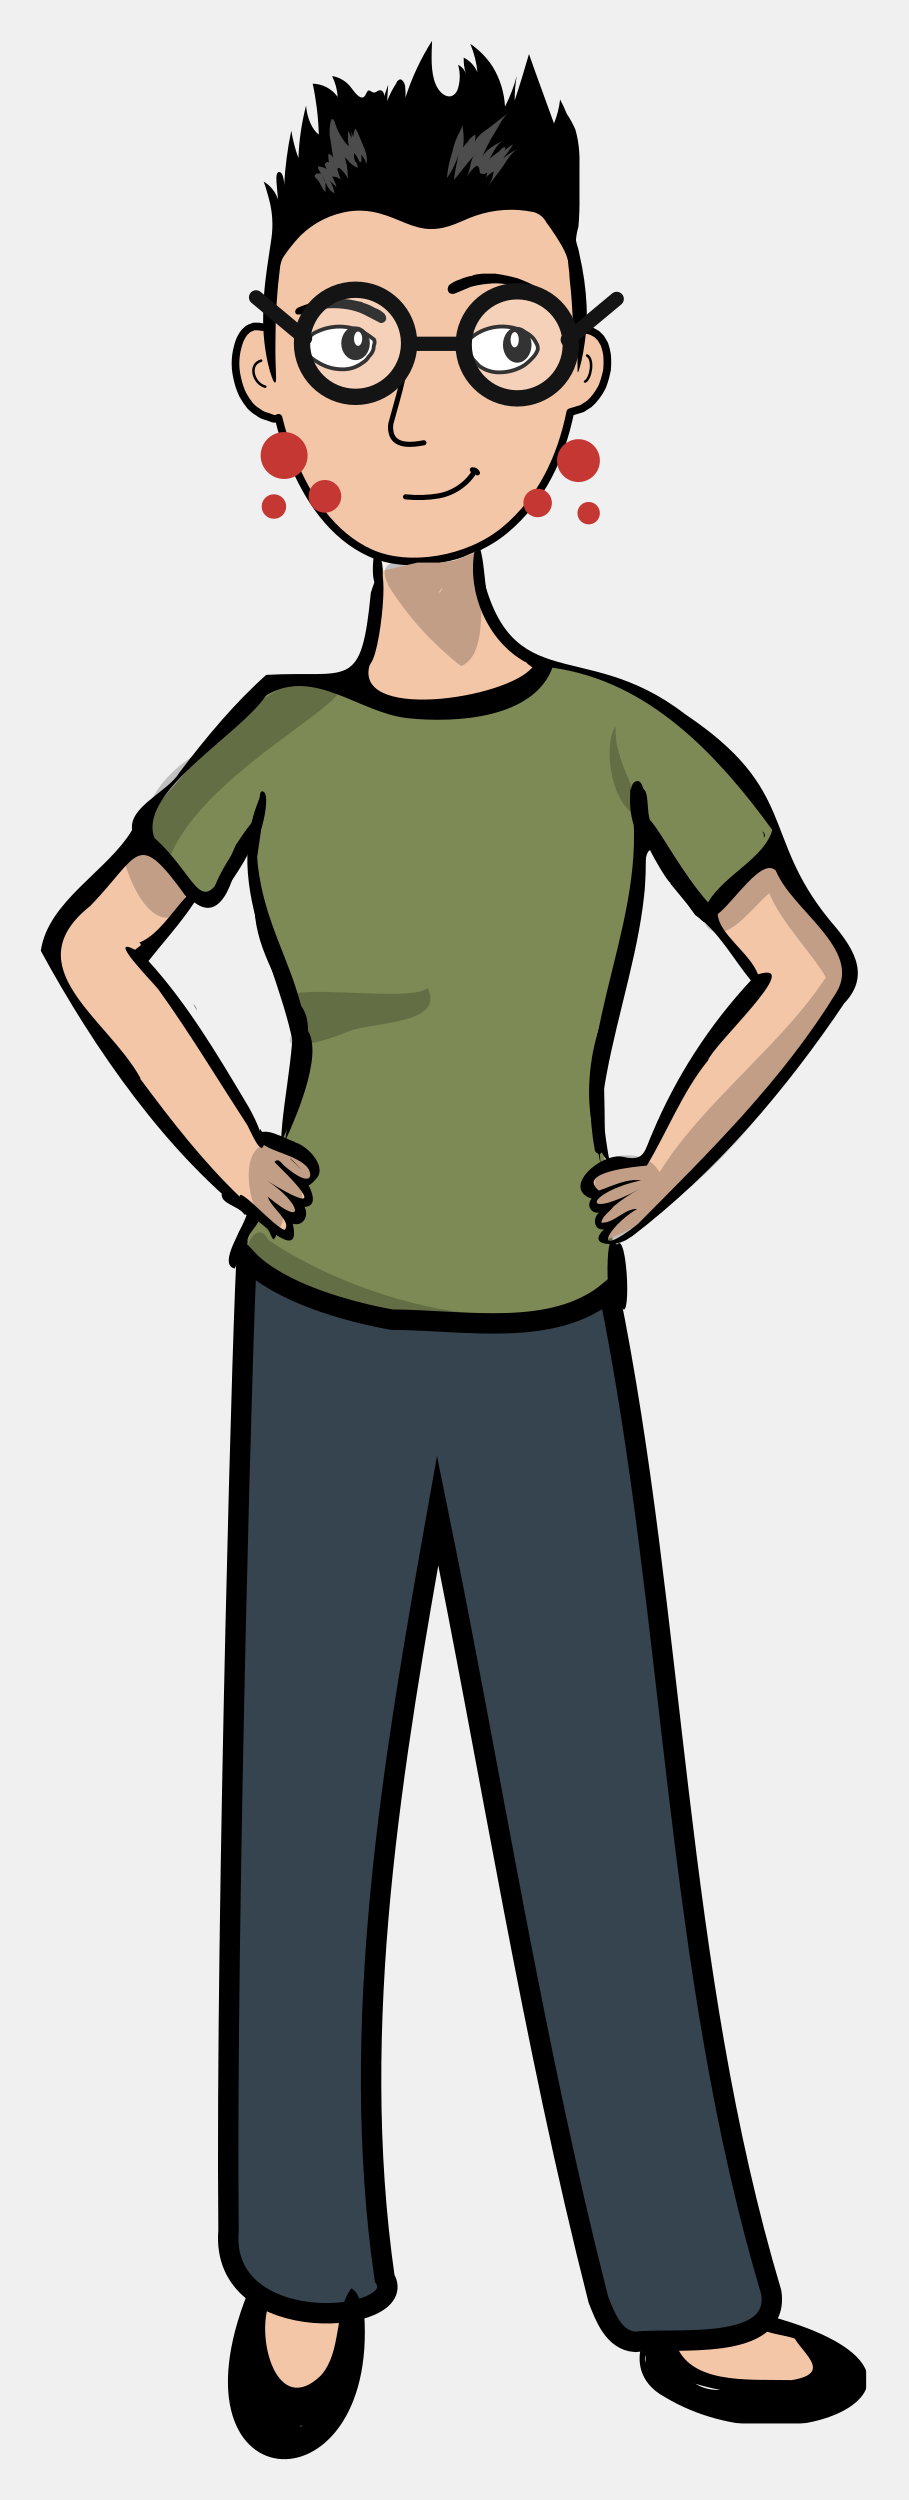
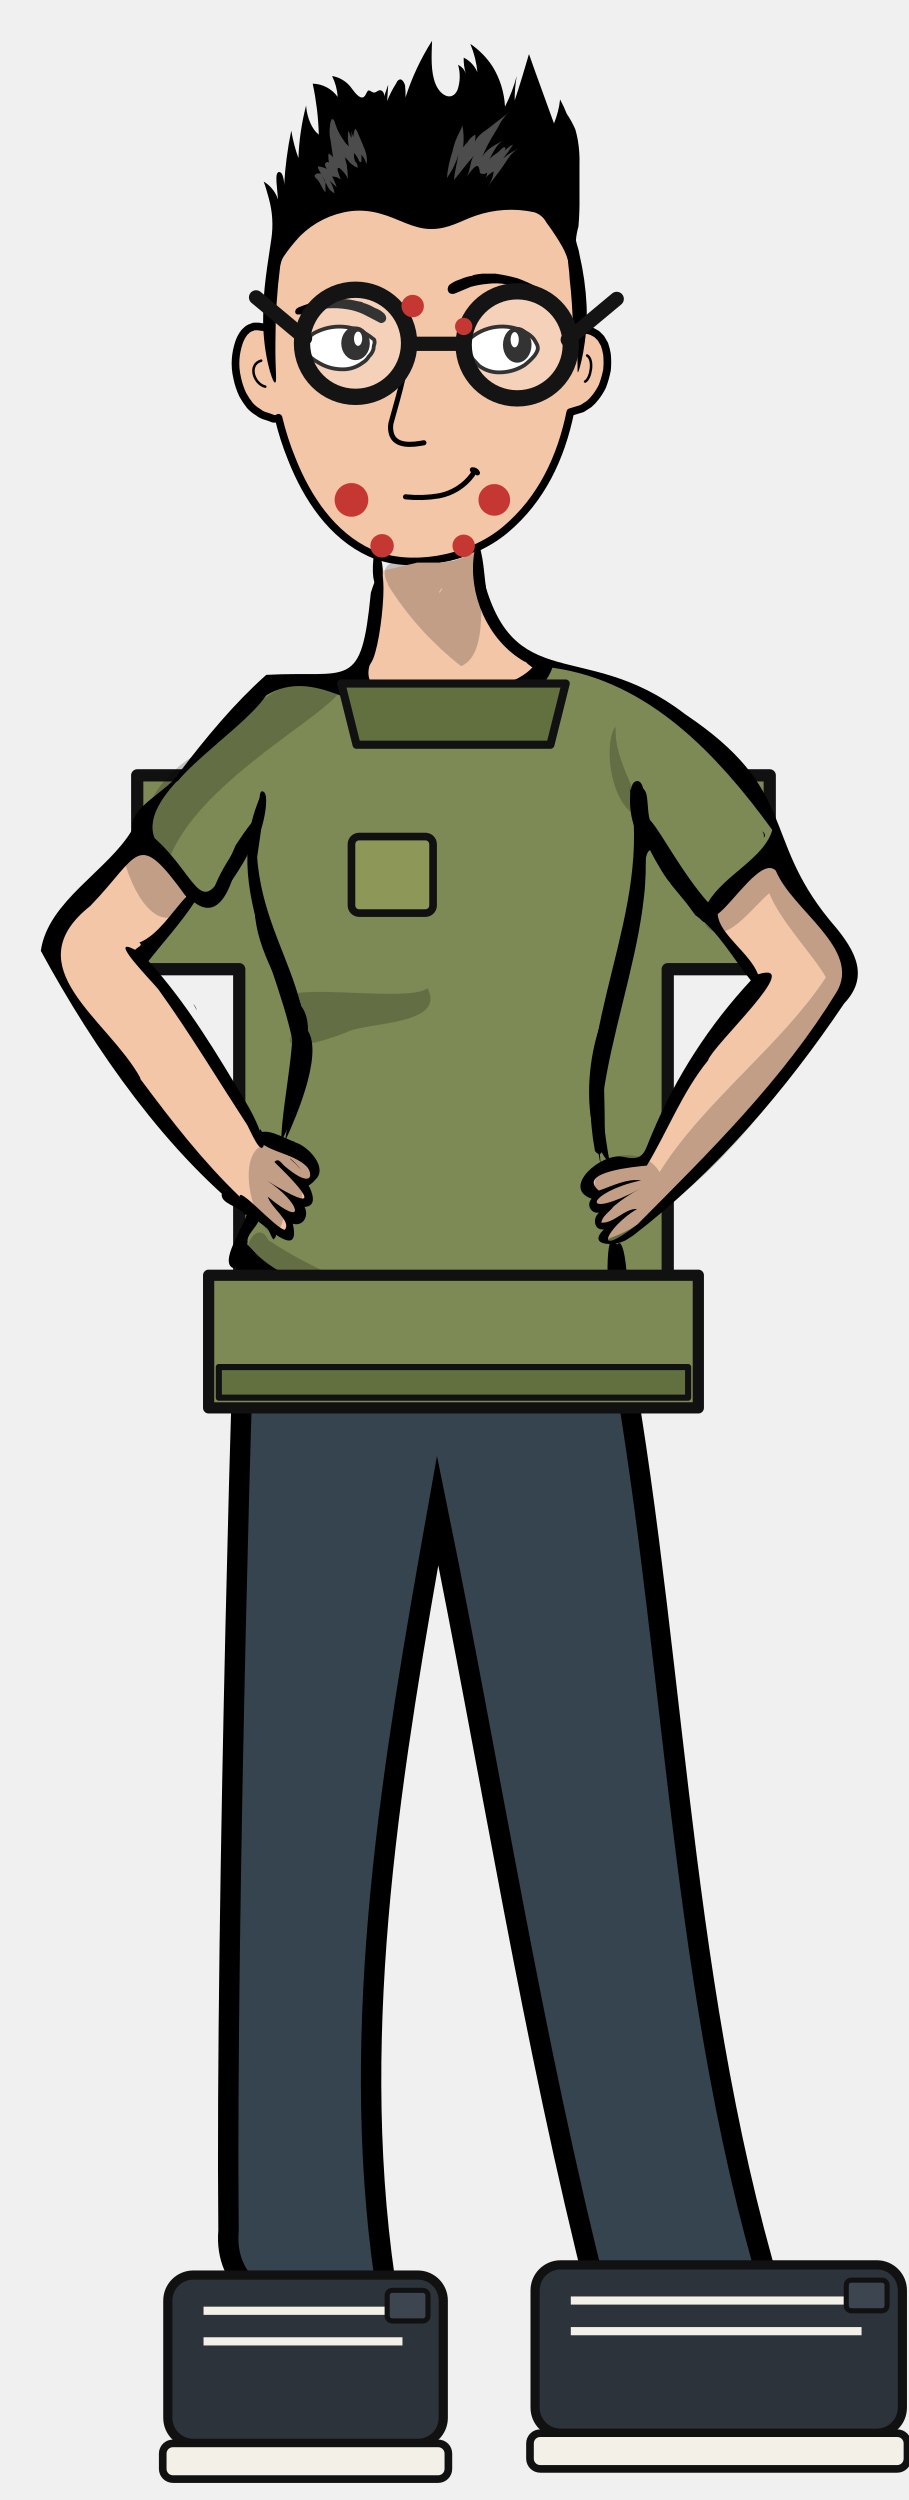
<svg xmlns="http://www.w3.org/2000/svg" width="178.1" height="490.1" viewBox="167.1 50 178.1 490.1">
+   <path fill="#7d8a55" stroke="#111" stroke-linejoin="round" stroke-width="2.4" d="M214 190h84v12h20v38h-20v82h-84v-82h-20v-38h20Z" />
  <svg width="500" height="600" preserveAspectRatio="xMidYMin slice" style="overflow:visible" viewBox="0 0 500 600">
    <svg width="500" height="600" style="overflow:visible">
      <svg width="500" height="600" preserveAspectRatio="xMidYMin slice" style="overflow:visible" viewBox="0 0 500 600">
        <svg viewBox="0 0 500 600">
          <path fill="#f3c6a8" stroke="#000" stroke-linecap="round" stroke-linejoin="round" stroke-width="1.5" d="M286.1 119.5a11.7 11.7 0 0 0-.5-2l-.7-1.2-.8-.8-.9-.5a3.5 3.5 0 0 0-1.1-.3h-1.9c-.1-3.5-.3-6.9-.7-10.3a16 16 0 0 0-.2-2.2c-.5-6.1-1.6-12.5-5.9-17.1s-11.7-4.9-17.7-5-13.5 0-19.8 2.4a22.2 22.2 0 0 0-9.5 6.5c-2.6 3.2-3.8 7.1-4.7 11a64 64 0 0 0-2 14.4l-.2-.2h-.4l-1.4-.2h-.8l-.8.3a1.8 1.8 0 0 0-.7.5 2.7 2.7 0 0 0-.7.8 6.7 6.7 0 0 0-.8 1.7 13.3 13.3 0 0 0-.6 3 12.2 12.2 0 0 0 .3 3.8 14.2 14.2 0 0 0 1.1 3.3 15.3 15.3 0 0 0 1.4 2.1 6.5 6.5 0 0 0 1.6 1.3 4 4 0 0 0 1.6.8l.6.2.8.3h.8l.2-.2a55 55 0 0 0 2.6 8.1c3 7.6 7.9 15 15.4 18.4s19.2 1.5 26.4-4.5 11-14.3 12.8-23.1l2.3-.7 1.4-.9a8.6 8.6 0 0 0 1.3-1.4 12 12 0 0 0 1.3-2.1 19 19 0 0 0 .9-3.2 16 16 0 0 0 0-3" />
          <path fill="none" stroke="#000" stroke-linecap="round" stroke-linejoin="round" stroke-width=".5" d="M218.3 120.7c-2.7.8-1.4 4.6.8 5.1m63.1-6.1c1.4.8.7 4.6-.4 5.1" />
          <path d="M282.1 109.9a56 56 0 0 0-1.4-10c-.1-.9-.5-1.8-.7-2.8a14 14 0 0 1 .5-2.7 57 57 0 0 0 .2-5.9v-6.3a24 24 0 0 0-.3-4.6 23 23 0 0 0-.5-2.2 18.7 18.7 0 0 0-1.7-3.1 24 24 0 0 0-1.3-2.8 17.1 17.1 0 0 1-1.2 4.7c-1.6-4.5-3.3-9-4.9-13.6-.9 3.1-1.8 6.1-2.8 9.1a26 26 0 0 1 .4-4.8 30 30 0 0 1-2.3 6 16.7 16.7 0 0 0-2.4-7.8 15.8 15.8 0 0 0-4.4-4.5 19.2 19.2 0 0 1 1.4 5.6 5.5 5.5 0 0 0-2.7-2.9 10.6 10.6 0 0 0 .4 3.1 2.9 2.9 0 0 0-1.5-1.7 8.2 8.2 0 0 1-.1 4.9c-1 2.3-3.3 1.3-4.3-1.1s-.8-5.6-.7-8.5a47.5 47.5 0 0 0-5.2 11.1 18.5 18.5 0 0 0-.1-2.4c-.2-.7-.7-1.3-1.1-1.1a1.1 1.1 0 0 0-.6.7 19.2 19.2 0 0 0-1.8 3.5c.1-1 .1-2.1.2-3.2l-.8 2.3c.1-.7-.4-1.3-.9-1.2s-.8.6-1.3.4-.6-.5-1-.3a7 7 0 0 0-.5.9c-.7 1.1-1.8-.2-2.6-1.3a5.9 5.9 0 0 0-3.9-2.5 10.8 10.8 0 0 1 1.1 4.1 6.2 6.2 0 0 0-4.9-2.6 54.7 54.7 0 0 1 1.2 10c-1.3-1-2.3-3.2-2.5-5.7a48.2 48.2 0 0 0-1.5 10.3 30.5 30.5 0 0 1-1.4-5.4 73 73 0 0 0-1.4 10.7 5.4 5.4 0 0 0-.3-1.9c-.2-.6-.7-.9-1-.5s-.2 1.2-.2 1.8l.3 3.4a6.4 6.4 0 0 0-2.8-3.5c.4 1.1.7 2.2 1 3.3a19.1 19.1 0 0 1 .5 7.9c-1.4 9.1-1.5 10.7-1.6 14.9-.2 7.2 1.8 13.4 2.3 13.3s0-2.1.1-8.3a113 113 0 0 1 .9-14.3 4.8 4.8 0 0 1 .7-2.1 33 33 0 0 1 3.2-4 17.3 17.3 0 0 1 9.9-4.9 14.7 14.7 0 0 1 5.9.5c3.4.9 6.4 3 9.9 3s5.8-1.6 8.7-2.6a21.4 21.4 0 0 1 11.5-.7 4 4 0 0 1 2.4 2 48 48 0 0 1 3.1 4.7c2.7 4.8 2.2 11.3 2.7 16.8s.2 7.9.4 7.9 2-6.2 1.7-13.1" />
          <path fill="#fff" d="m257.9 78.9.7-1v.5c0-.7 1.1-1.8 1.7-2a5.5 5.5 0 0 1-.2 1.8c.2-1.3 1.7-2.3 2.7-3l4.1-3.2c-.3 0-1.4 1.6-1.6 1.9a23 23 0 0 1-1.2 2.1 30.6 30.6 0 0 0-2.6 5.1c.7-1.8 2.8-2.8 4.4-3.6-1.6.8-2.1 2.5-3 3.9.4-.7 1.5-1.2 2.1-1.8s.9-.9 1.1-.7 0 .6-.2.8a5.9 5.9 0 0 1 1.8-1.4 28 28 0 0 1-2 2.8 12.7 12.7 0 0 1 3.1-2c-1.4.7-2.1 2-2.9 3.2s-2.2 2.9-3.2 4.4a6.9 6.9 0 0 0 1.2-3.1 4.4 4.4 0 0 0-1.5 1.2 4.4 4.4 0 0 0 .2-1 1 1 0 0 1-.9.3c-.7-.1-.5-.3-.6-.8s-.3-1.2-1.1-.4-1.1 1.4-1.7 2.1c1.1-1.1.8-3.4 1.8-4.6-1.4 1.6-2.7 3.3-4 4.9a15 15 0 0 1 .3-2.1l.6-3a14.7 14.7 0 0 1-2.3 4.7 23 23 0 0 1 1.1-5.2 13 13 0 0 1 .9-2.8c.2-.6 1.1-1.9 1-2.5a13.7 13.7 0 0 1 .2 4.5m-28 4.8c.1 0 .2.2.2.3h-.8c-.3.1-.6.3-.5.6l.2.3c.9.7 1.1 2 1.9 2.8v-2a4.7 4.7 0 0 0-.5-1 7.5 7.5 0 0 0-.7-1.2.8.8 0 0 0-.2-.4c-.1-.2-.1-.4.1-.5l.8.2.8.3a1.5 1.5 0 0 1-.4-.9c.1-.4.6-.6.8-.3a5.5 5.5 0 0 1-.1-1.8 1.8 1.8 0 0 1 .9.8l-.5-3.4a7.7 7.7 0 0 1-.2-1.5 6.6 6.6 0 0 1 .1-1.4 1.3 1.3 0 0 1 .1-.6 2.1 2.1 0 0 1 .2-.6c.4-.3.7.7.7.8a12.3 12.3 0 0 0 1.2 2.6l.8 1.2.4.4.3.3a8.1 8.1 0 0 1-.1-3.1c.2.4.3.8.5 1.3s.1-.8.1-1.2a4.2 4.2 0 0 0 .4 1.2 3 3 0 0 1 .2-1.3c0-.1.1-.3.2-.3s.2.3.3.4l1.1 2.6c.5 1.2 1.1 2.6.7 3.9a3.5 3.5 0 0 0-1-1.9 3.8 3.8 0 0 1 0 1.5.5.5 0 0 1-.4-.2 4.4 4.4 0 0 0-1-1.6v.9c.1.2.1.5.2.7a1.5 1.5 0 0 1 .5 1.3 5.6 5.6 0 0 1-1.5-1l-.6-.7-.4-.4c0 .1.1.2.1.4l.3 1.2a25 25 0 0 1 .2 2.7 5.1 5.1 0 0 0-1.6-2.1c-.2-.1-.4-.2-.4.1v.4l.6 1.7a2.7 2.7 0 0 0-1.7-.6 10.2 10.2 0 0 1 .9 2.1l-1.4-1.3a6.3 6.3 0 0 1 1 2.5 3.1 3.1 0 0 1-1.6-1.9h-.1" opacity=".3" />
        </svg>
      </svg>
    </svg>
    <svg width="500" height="600" style="overflow:visible">
      <svg width="500" height="600" preserveAspectRatio="xMidYMin slice" style="overflow:visible" viewBox="0 0 500 600">
        <svg viewBox="0 0 500 600">
          <path fill="none" stroke="#000" stroke-linecap="round" stroke-linejoin="round" d="M260.7 142.7a1 1 0 0 0-1-.6.8.8 0 0 0 .4.4 2.1 2.1 0 0 0-.4.6 10.6 10.6 0 0 1-6.5 4.1 24 24 0 0 1-6.6.2" />
          <path stroke="#000" stroke-miterlimit="10" stroke-width=".5" d="M238.2 109.6a9.4 9.4 0 0 1 2.3 1 4.6 4.6 0 0 1 1.8 1.1c.3.4.4.9 0 1.2s-.6.2-.9 0l-2.9-1.5a12 12 0 0 0-3.2-1 17 17 0 0 0-3.9-.2 20 20 0 0 0-5.5 1.2h-.5c-.3-.1-.2-.5 0-.7l.3-.2a23 23 0 0 1 3.7-1.2 16.8 16.8 0 0 1 4.4-.4 10 10 0 0 1 2.5.2l1.9.4m21.6-5.2a8.4 8.4 0 0 0-2.4.7 6.3 6.3 0 0 0-2 1 .9.9 0 0 0-.1 1.2.9.9 0 0 0 .9.1l3.1-1.3a19 19 0 0 1 3.3-.6 12.8 12.8 0 0 1 3.9.1 20.7 20.7 0 0 1 5.3 1.8h.4a.4.4 0 0 0 .1-.7l-.2-.2a28 28 0 0 0-3.6-1.6 33 33 0 0 0-4.3-.9h-2.5a12.5 12.5 0 0 0-1.9.3m-2.3 1.7h-.1" />
          <path fill="#fff" stroke="#000" stroke-linecap="round" stroke-linejoin="round" stroke-width=".75" d="M240.3 118.5a3.4 3.4 0 0 1-.9 1.4 3.4 3.4 0 0 1-1.2 1.2 6.3 6.3 0 0 1-4.1 1.3 8.9 8.9 0 0 1-4.7-1.4 6.8 6.8 0 0 1-2.1-1.7 3.3 3.3 0 0 1-.6-1 1.7 1.7 0 0 1 .1-1 3.6 3.6 0 0 1 .7-1 4.6 4.6 0 0 1 1.8-1.3 10.2 10.2 0 0 1 10.9 1.4c.2.1.3.2.3.4a1.3 1.3 0 0 1-.1.9c0 .3-.1.5-.1.8" />
          <ellipse cx="236.8" cy="117.3" rx="2.8" ry="3.3" />
          <ellipse cx="237.3" cy="116.4" fill="#fff" rx=".8" ry="1.4" />
          <path fill="#fff" stroke="#000" stroke-linecap="round" stroke-linejoin="round" stroke-width=".75" d="M259 118.8a6 6 0 0 0 .8 1.6l1.2 1.3a6.5 6.5 0 0 0 4.2 1.3 9.2 9.2 0 0 0 4.7-1.4 12 12 0 0 0 2-1.9 3.9 3.9 0 0 0 .6-1.1 1.7 1.7 0 0 0-.1-1 7.5 7.5 0 0 0-.7-1.2 5.2 5.2 0 0 0-1.7-1.3 9.6 9.6 0 0 0-11 1.5c-.1.1-.3.2-.3.4s.1.7.1 1a2.4 2.4 0 0 0 .2.8" />
          <ellipse cx="268.5" cy="117.6" rx="2.8" ry="3.5" />
          <ellipse cx="268" cy="116.6" fill="#fff" rx=".8" ry="1.5" />
          <path fill="none" stroke="#000" stroke-linecap="round" stroke-linejoin="round" d="M246.5 116.4a22.2 22.2 0 0 1-.5 8.1c-.6 2.7-1.4 5.3-2.1 7.9a4.3 4.3 0 0 0-.1 2.5c.7 2.8 4.3 2.3 6.4 1.9" />
        </svg>
      </svg>
    </svg>
    <svg width="500" height="600" style="overflow:visible">
      <svg width="500" height="600" preserveAspectRatio="xMidYMin slice" style="overflow:visible" viewBox="0 0 500 600">
        <svg viewBox="0 0 500 600">
          <defs>
            <mask id="a" width="44.95" height="22.26" x="292.31" y="503.34" maskUnits="userSpaceOnUse">
              <path fill="#fff" fill-rule="evenodd" d="M292.3 503.3h44.6v21.8h-44.6z" />
            </mask>
          </defs>
          <path fill="#7d8a55" fill-rule="evenodd" d="M274.3 180.8c18.7.6 37 18 45.5 33.5-17.5 17.6-11.5 20.3-27.2-1.3.2 11.5-2.6 27.4-7.5 37.8l-1.1 21.1c3.1 4.1 3.4 29.8 3.9 35-13.3 6.6-89.2 6.8-70.8-20.9l7.8-18.9c.3-8 2.5-22-3.6-28.7-2.7-5.9-5.2-18-4.2-24.5-3 2.1-6.8 10.7-8.3 13.9-5.1-1.3-11.4-12.5-13.9-16.5 6.9-8.1 17.4-20.1 24.7-27.9 19.6-.4 37.1 13.4 54.7-2.6" />
          <path fill="#f3c6a8" fill-rule="evenodd" d="M194.9 214c-29.2 30-18.5 20.2 1.9 53.4 6.8 7.8 17.1 21.8 27.4 24.7.1-2-.8-3.8 2-3.3-.3-2.2-.8-3.1 1.7-3.6-2.5-4.8 1.3-3 .6-7.7-1.9-2.1-7.9-4.1-10.6-4.7-4.7-9.2-16.5-26.5-23-34.6 12-14.9 12.2-9.2 0-24.2m110.7 14.6c.2 0 10.1 13.8 10.2 13.8-8.3 9-17.5 24.9-22.4 36.1l-4.6-.6c-1.9 1-7 2.3-6.4 5.3 1.7.6 1.1 2.7.9 3.9 2.9.1 1.2 1.5.7 3.1 3-.6 1.2 1.5 1.1 3 17.7-4.7 39.5-37.1 49.7-52.7-18.8-26.2-10.3-29.1-29.2-12.2m-43.7-60-1.5-10.2-1.7.7-1.2.6-1.5.5-2.7.4h-4.4l-7.3 1.7c.1 6.1-2.7 17.2-5.9 22.5 4.6 3.9 19.2 3.2 24.7 3.1l13.9-6c-4.3-2.3-10.2-8.9-12.4-13.3m-42.6 328.1c-5.2 13.2-3.3 15 2.1 27.2 12.7-2 16.4-13.4 16.7-24.7Zm76.8 10.1c15.7-1.4 20.9-8.1 32.9 6.6l-3.7 6.2c-8.5.6-21.7-1.3-29.2-5.7Z" />
          <path d="M261.6 157v.2a5.6 5.6 0 0 1-2.8 1.6l-1.2.6-1.5.5-2.7.4H252a19.7 19.7 0 0 1-4.2-.1h-.8a6 6 0 0 1-2-.3c-2.2.6-3.3 1.8-1.8 4.7h-.1a61.6 61.6 0 0 0 14.4 16c6.3-2.7 2.9-17.7 4.1-23.6m-8.3 9.3a.4.4 0 0 0-.1-.3l.6-.8c0 .4-.4.7-.5 1.1" opacity=".2" />
          <path fill-rule="evenodd" d="M229 182.7c-8 1.1-14 7-19.1 13-9.4 3.4-20.6 15.4-10.1 24.1 6-20.5 49.1-37 29.2-37.1m-7.3 91.6c-12.2-2.3-2 26.4 1 14.5 3.1 3.5 3.9-4 3.6-6 4.8-2.4-.6-8.8-4.6-8.5" opacity=".2" />
          <path fill-rule="evenodd" d="M285.5 305.3c-20.7 7-48.2-.5-65.8-12.2-2-4.1-5.3 1.3-3.6 3.7 2.4 5.6 6.9 9 12.1 12.1l-.4-.3c13.8 8.4 46.1 16 55.7 2.1 1.1-.7 1.7-2.7 3.4-1.4 1.7-.5.4-4.6-1.4-4m-91.8-93.5c-.8 2.1-2.9 3.2-2.6 5.8 6.3 23.1 19.9 8.5 6.8-1.7-2.4-.3-1.8-6-4.2-4.1m126 9.1c0-2-.7-3.8-2.4-2.8-3.8 2.1-7.3 10.9-11 9.3-1.5.5-1.4 3.1-.7 4.2 3.5 4.1 8.7-3.4 12.3-6.5 2.3 5.7 8.8 12.3 11.1 16.5-8.6 13.2-24.3 24.7-32.6 38.2-1.3-2.4-4.3-3.9-8.5-3.1-7.7 3.8-3.1 11.9-1.2 17.1 2.6 2.5 2.3-3.6 5-2.3a11.2 11.2 0 0 0 4.2-3.8c15.2-10.1 27.5-28.6 38.4-43.5 1.4-8.7-7.9-17.7-14.6-23.3m-68.8 22.8c-4.1 3.7-40.2-3.8-24.1 6.4-8.7 8 4.5 3.9 8.6 2.1s19.3-1.3 15.5-8.5m36.3-50.2c-1.8 5.2.5 15.9 5.9 16.8-1.1-5.4-5.7-11.6-5.3-17.8a2.1 2.1 0 0 0-.6 1" opacity=".2" />
          <path fill-rule="evenodd" d="M205.7 248.1a3.3 3.3 0 0 0-.7-1.3zm18.3 29.1a21 21 0 0 1 2.1 2.1 14.7 14.7 0 0 0-2.1-2.2m2.4 3" />
          <path d="M329.6 230.2c-13.3-16.4-6-25.3-28.2-40.2-20.7-16-35.5-1.6-40.7-32.1h-.2c-.6 8.6 2.8 19.1 11.5 22.1-3 6.6-35.3 11.8-32.5.6a3.3 3.3 0 0 1 .3-.6c2.4-3.2 4.1-26.9 0-13.8-1.9 19.5-4.2 15.2-20.5 16.1-6.3 5.6-11.9 12.4-17 19.1-2.2 3.8-10 6.7-9.3 11.3-4.7 8-16.5 13.9-17.9 23.7 10.5 19.3 24.8 40 42.3 53.3 0-.2 0-.3.1-.4 2 1.3 8.6 7.7 7 .6 2.1.6 3.2-1.6 2.3-3.3 2.6-.1 1.5-2.9.8-4.2 5.2-3-3.2-9.4-6.9-8.9.1-.2.1-.4.2-.5a3 3 0 0 1-2.8-1.7 4 4 0 0 1-.1.5v-.2l-.3-.8a34.5 34.5 0 0 0-2.4-4.7c-5.6-9.4-11.6-19.5-19.1-27.7 2.5-3.2 6.4-7.5 9-11.5 6 4.6 8.3-6.8 9-10.9 4.9-7 1.7 9.7 2.8 12.3.4 8.5 5.7 15.3 8.5 23 .9-9.8-8.4-17.5-8.1-27.7-1.3-5.5 5.1-22-4.1-7.9-6.9 16.8-6.7 6.8-15.9-1.4-3.5-9 16.7-20.2 21.9-28 9.4-5.6 18.2 3.5 27.8 4.5s24.6 0 28.3-9.9c18.9 2.6 32.4 17.1 43.1 31.8-1.5 5.5-9.5 8.9-12.6 14.2-10.1-11.4-15.5-30.4-12.4-1.7-.7-18.6 5-2 9.9 4.2 4.4 2.9 7.5 8.7 10.9 12.8a101.6 101.6 0 0 0-19.3 29.9c-1.6 3.5-1.4 5.7-5.7 4.7s-12.3 6.1-6.2 8.2a1.6 1.6 0 0 0 1.5 2.7c-1.4 1-1.1 3.6.9 3.3-3.6 3.5 2.8 3.4 4.8 1.8l.8-.5c16.3-12.5 30-28.5 41.5-45.6 5.5-5.8 1.5-11.3-3-16.5m-126-4.4c-2.8 3-5.5 7.5-9.2 9 .9.5-.4.9-.8 1.4-5.8-3 3.4 6.3 4.5 7.7 6.2 8.6 11.7 17.8 17.5 26.7.6 1.1 2.9 6.7 3.3 3.4 9.1.2 12.8 12.1 4 4.6-.7-.6-1.2-1.7-2-.8 6.6 6.4 9.5 10.4-1.4 3.7 6.4 4.1 8 9.7.1 3.1.6 2.2 4.8 4.9 3.3 6.5-1.9-.4-9-8.6-8.8-6.5-7.3-7-13.4-14.9-19.5-23.1v-.2c-6.3-11.5-24.9-21.7-9.8-33.7 9.8-10.1 9-15.4 18.8-1.8m127.5 18.7c-10.6 17.3-25.1 31.5-39 45.5-9.3 7.3-6 .5-.1-3-2.5-.1-4.4 2.8-7 2.7.1-1.3 1.7-2.2 2.4-3.2a27 27 0 0 1 5.3-3.5c-12.3 6.6-10.7.7.1-1.6-2.9-.4-5.6 1.1-8.3 2-4.5-3.7 7.4-4.7 9.4-4.9 3.9-6.4 7-14.5 12-20.6.8-2.9 19.3-19.8 9.8-16.9-1.6-4.2-7.7-7.9-7.9-11.8 3.1-2.3 8.7-11.3 11.4-8.5 3.2 7.8 16.9 15.4 11.9 23.8" />
          <path fill="#35444e" fill-rule="evenodd" stroke="#000" stroke-miterlimit="10" stroke-width="4" d="M318.3 499.4c-19-63.6-18.8-132.2-31.8-196.2-11 9.1-28.1 5.6-42.6 5.5-8.5-1.5-22.2-5.3-28.4-11.9-.5 1.1-4.2 129-3.6 190.5-1.8 21.6 36.1 18.2 30.6 9.3-7.2-50.1 1.6-101 10.4-150.5 10.5 51.5 18.6 104 31.5 154.7 1.3 3.3 3 8 7.2 8.3 7.7-.9 28.5 2.1 26.7-9.7Z" />
          <path fill-rule="evenodd" d="M316.6 213.1a1.1 1.1 0 0 1 .2 1.1c.5-.3.2-.9-.2-1.2ZM215.7 499.4c-17 42.5 27.1 44 22.6 2-5.5-2-2.7 17.9-8.2 22.1-9.3 14.8-17.9-4.3-15.2-14.3-1.1-2.6 5.5-11.4.8-9.8" />
          <path fill-rule="evenodd" d="M226 525.5h.5l-.5.2v-.3m-5.3-6.2 1.3 1.1c-1 .5-1.1-.3-1.3-1.1m10.3-.2h.1a17.2 17.2 0 0 1-2.6 4.6c.4-1.8.9-3.6 2.5-4.5m5-20.5c-3.5 4.5-1.8 12.4-6 17.1-8.7 8.4-12.8-7.5-10.1-14.2-.1-2.8-3-1.1-2.6 1-7.3-.7-1.6 17.9.2 21.8.9 9.7 12.4 6.3 15.3-.5s8-22.4 3.2-25.2" />
          <g mask="url(#a)">
            <path fill-rule="evenodd" d="M316.3 503.6c-3.5 4.1 5.2 3.8 7.4 5.2 31.1 15.5-26.4 19.4-30.2 3.6 3.9-11.3-6.8 1.7 3.9 7.5 26.1 15.7 64-4.8 18.9-16.3" />
          </g>
          <path fill-rule="evenodd" d="M303.4 517.3a39 39 0 0 0 4.9 1.2 8.3 8.3 0 0 1-4.9-1.2m-2.7-4.2h.1a.1.1 0 0 1-.1-.1m21.7-6.7c-1 3.4 9.7 8.7-.1 10.3h.1c-8.8-.2-21.2 1.1-23.2-8.5-6-3.6-6.9 6.4-3.8 9.8 14.7 13.6 61.3 3.8 27-11.6m-105-6.1c-3 3.1-2 8.8-2.5 12.9-3.9-1.7 1.1 16.7 3.8 14.1 2-.9 3.1-2.3 2.6-4.7.1 5 1.6 5 3.9.8-.8 1.4.9 3.1 2 1.7.1 6.1 8.8-7.6 4-7.2-1.5.8-2.4 2.4-3.7 3.6-.6-2.3-3-.7-4.1.5-.2-1.8-2.3-4.9-4-2.6a1.2 1.2 0 0 0-2 .1c-2.9-5.6 2.6-15 0-19.2m.9-295c-.4.5-.2 1.1-.4 1.7v-.2a8.3 8.3 0 0 0-.3 2.2c0 1.6-1.2 3.7-.4 5.2s3.6-9.9 1-8.9m73.3-1.9c-1.7 1-.9 10.9 1.7 10.1.6-1.4 1-11.8-1.7-10.1m-51.2-43.8c-.8 8.3 3 5.9 1.5 0-.6.3-1.2-1.3-1.5 0m33.7 20.6c-2.4-1.8-5.3-3.1-7.5-5.2-5-4.1-3.8-12.7-5.3-17.4a4.1 4.1 0 0 1-1.1.7c-1.4 8.1 2.6 17.5 10 21.6a.1.1 0 0 0-.1-.1h.1c1 1.2 5 3.5 3.9.4m14.8 63.3c-6.9 8.2-8.7 27.8-2.1 34.8-2.3-11.9-2.6-24.4 3-35.8zm-2 50c-1.2 1.9-.6 18.7 1.7 11.6-1.2-3.1 2-11.5-1.7-11.6" />
          <path fill-rule="evenodd" d="M290.5 204.3c4.8 24.7-11.4 46.7-6.8 71.1v.2c3.8 4.8.5-18.5 2.5-21.9 4.9-14.1 10.9-38.6 4.3-49.2m-66 41.5c-1.1 4 3.3 11.2 1.7 16.8.3-4.9 3.6-14.4-1.7-16.8m.8 29.4a.9.9 0 0 0 .9.4 2.3 2.3 0 0 0-1-.7v.3m-6.2 14.8c.9.7 1 1.9 1.7 2.8 1.5-1.3-.7-2.5-1.7-2.8m-4.1 7.1c-.1.6.5 1.1 1.2 1.1l-1.1-1.6a.7.7 0 0 0-.1.5" />
          <path fill-rule="evenodd" d="M225.2 249.5c.2 3.8 1.5 8.1 1.1 12.1-.3-3.1 2.4-11.6-1.1-12.1m-1.4 24.8-.4-.5a.7.7 0 0 0 .4.5m-8.6 19.7c-5.2 4.5-.7 4.9.4-.4-.2.1-.3.3-.4.4" />
          <path fill-rule="evenodd" d="M218.2 206c-9.2 20.7 9 39.3 7.1 60.1 7.7-24.1-12.1-32.6-7.1-60.1m6.5 69.1a1.2 1.2 0 0 0 1 .2l-1.5-.7z" />
          <path fill-rule="evenodd" d="M216.6 211.2c-2.8 4.8-7.9 10.9-8.2 16.1 1.6.2 12.9-17 8.2-16.1m.4 77.2a1.1 1.1 0 0 0-.6.7h-.1c-5.2 2-3.1 16.5-.6 4 0 .1 0 .2-.1.2-.2-1.7 3.9-4.3 1.4-5m6.9-45.6c2.1 9.7-1.4 21.8-1.7 31.1 4-7.1 7.6-23.7 1.7-31.1" />
          <path fill-rule="evenodd" d="M215.6 287.6c-.5 2.8-6 10.2-2.5 11.1 1-1.8 5.3-11.4 2.5-11.1" />
          <path fill-rule="evenodd" d="M210.6 283.9c-.5 2.1 3.4 2.5 4.4 4.2 3.5.1-3.4-4.6-4.4-4.2m6.6-11.1c2 3.8 10.6 3 11.4 8.7 3.2-2.2-1-6.9-3.8-7.6h.2c-2.2-.7-6.2-3.4-7.8-1.2" />
          <path fill-rule="evenodd" d="M226.6 251.1c.6 7.5-2.9 15.7-3.6 22.6 2.3-5 8.3-18.9 3.6-22.6m66.3-46.6c-.7 2.4.3 5.3 1 7.6-3.5-2.3 3.1 9.7 4.7 11.1h-.1l3.7 4.5c9.4 11.2-5.8-11.4-6.3-14.1-.2-.5-.4-1.1-.7-1.7v.2c-1.8-1.9-.4-7.4-2.4-7.6" />
          <path fill-rule="evenodd" d="M291.4 206.7c6.1 24.6-12 48-6.5 71.8-2.6-22.5 14.9-51.3 6.5-71.8m-3.4 87.4c.1.8.1 1.5.2 2.2-2.4-.9-.5 15 .4 9.1 2.4 6.7 1.6-14.8-.6-11.3" />
        </svg>
      </svg>
    </svg>
  </svg>
  <g fill="none" stroke="#141414" stroke-linecap="round" stroke-linejoin="round">
    <circle cx="236.8" cy="117.3" r="10.5" fill="#fff" fill-opacity=".2" stroke-width="3.2" />
    <circle cx="268.5" cy="117.6" r="10.5" fill="#fff" fill-opacity=".2" stroke-width="3.2" />
    <path stroke-width="2.8" d="M247.3 117.4H258m-31.1-1.1-9.6-8m61.1 8.3 9.6-8" />
  </g>
  <g fill="#c43732">
-     <circle cx="222.8" cy="139.3" r="4.6" />
-     <circle cx="230.8" cy="147.3" r="3.2" />
-     <circle cx="220.8" cy="149.3" r="2.4" />
-     <circle cx="280.5" cy="140.3" r="4.2" />
-     <circle cx="272.5" cy="148.6" r="2.8" />
-     <circle cx="282.5" cy="150.6" r="2.2" />
+     <circle cx="248" cy="110" r="2.2" />
+     <circle cx="258" cy="114" r="1.7" />
+     <circle cx="236" cy="148" r="3.3" />
+     <circle cx="242" cy="157" r="2.3" />
+     <circle cx="264" cy="148" r="3.1" />
+     <circle cx="258" cy="157" r="2.2" />
+   </g>
+   <g stroke="#111" stroke-linejoin="round">
+     <path fill="#62703f" stroke-width="1.6" d="M234 184h44l-3 12h-38Z" />
+     <rect width="16" height="15" x="236" y="214" fill="#8d9858" stroke-width="1.5" rx="1.5" />
+     <path fill="#7d8a55" stroke-width="2.2" d="M208 300h96v26h-96Z" />
+     <path fill="#62703f" stroke-width="1.2" d="M210 318h92v6h-92Z" />
+   </g>
+   <g stroke="#111" stroke-linejoin="round">
+     <rect width="54" height="33" x="200" y="496" fill="#2c333a" stroke-width="1.8" rx="5" />
+     <rect width="56" height="7" x="199" y="529" fill="#f3f0e8" stroke-width="1.5" rx="2" />
+     <path fill="none" stroke="#f3f0e8" stroke-width="1.6" d="M207 503h39m-39 6h39" />
+     <rect width="8" height="6" x="243" y="499" fill="#3d4650" rx="1" />
+   </g>
+   <g stroke="#111" stroke-linejoin="round">
+     <rect width="72" height="33" x="272" y="494" fill="#2c333a" stroke-width="1.8" rx="5" />
+     <rect width="74" height="7" x="271" y="527" fill="#f3f0e8" stroke-width="1.5" rx="2" />
+     <path fill="none" stroke="#f3f0e8" stroke-width="1.6" d="M279 501h57m-57 6h57" />
+     <rect width="8" height="6" x="333" y="497" fill="#3d4650" rx="1" />
  </g>
</svg>
